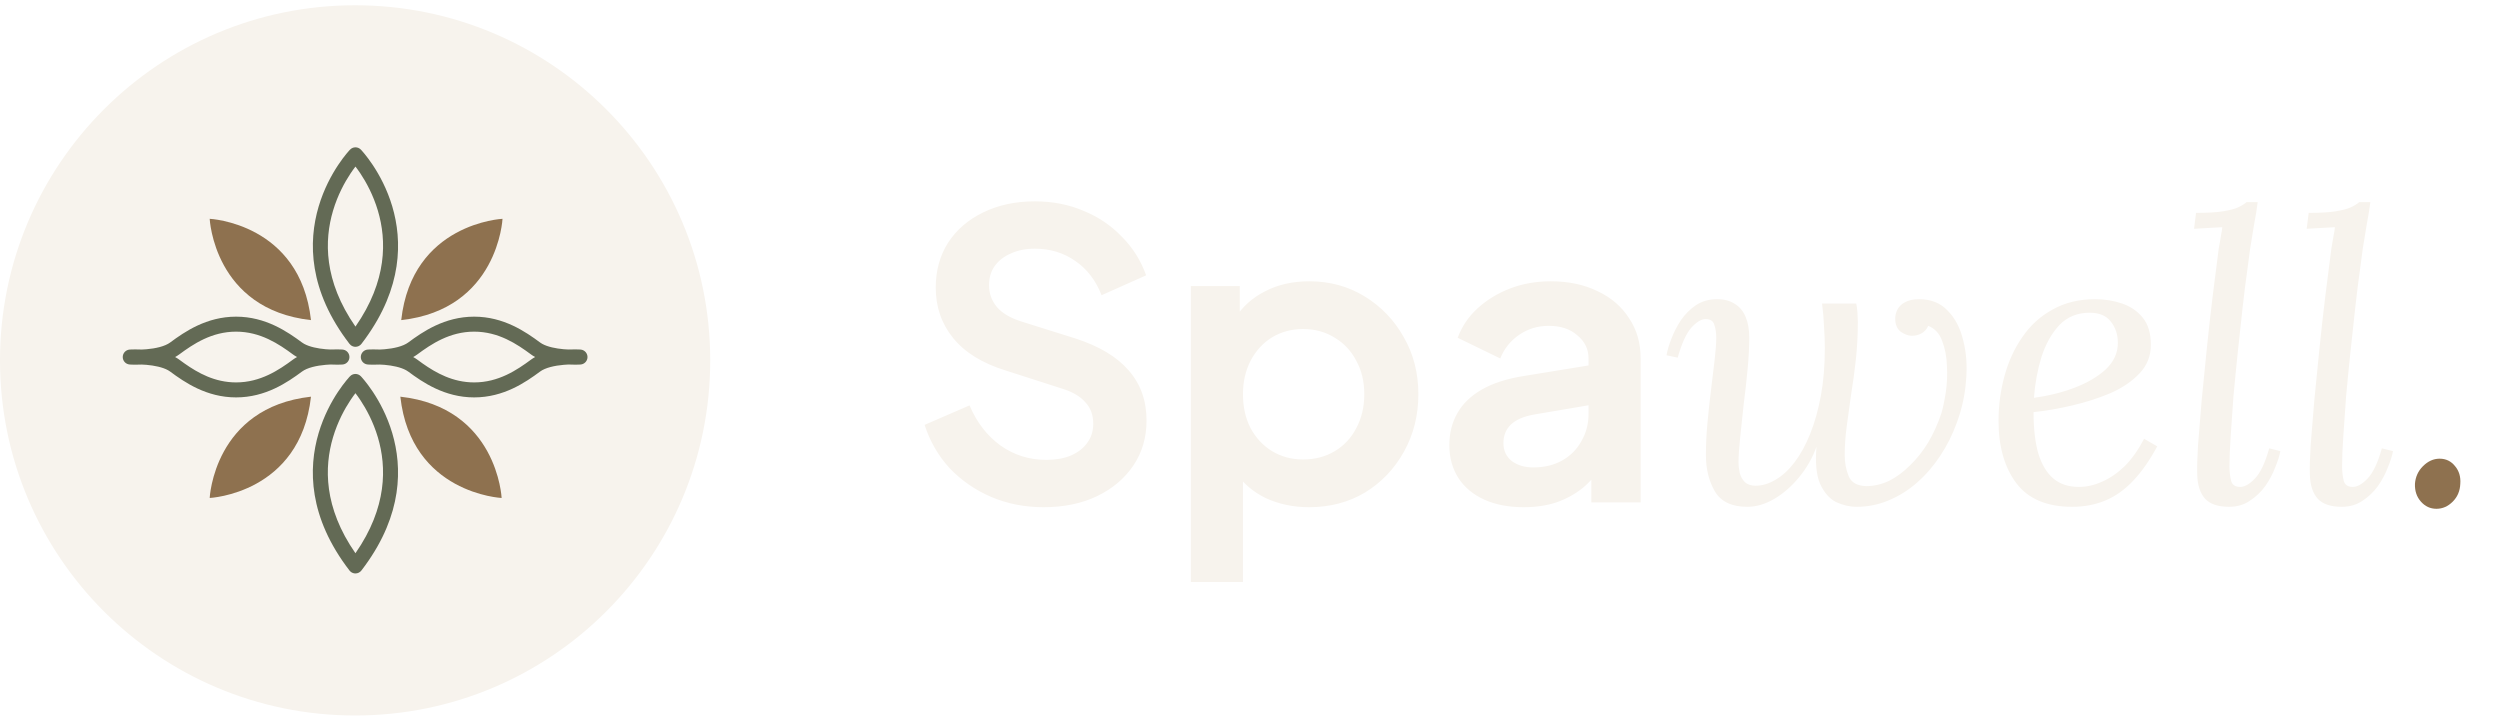
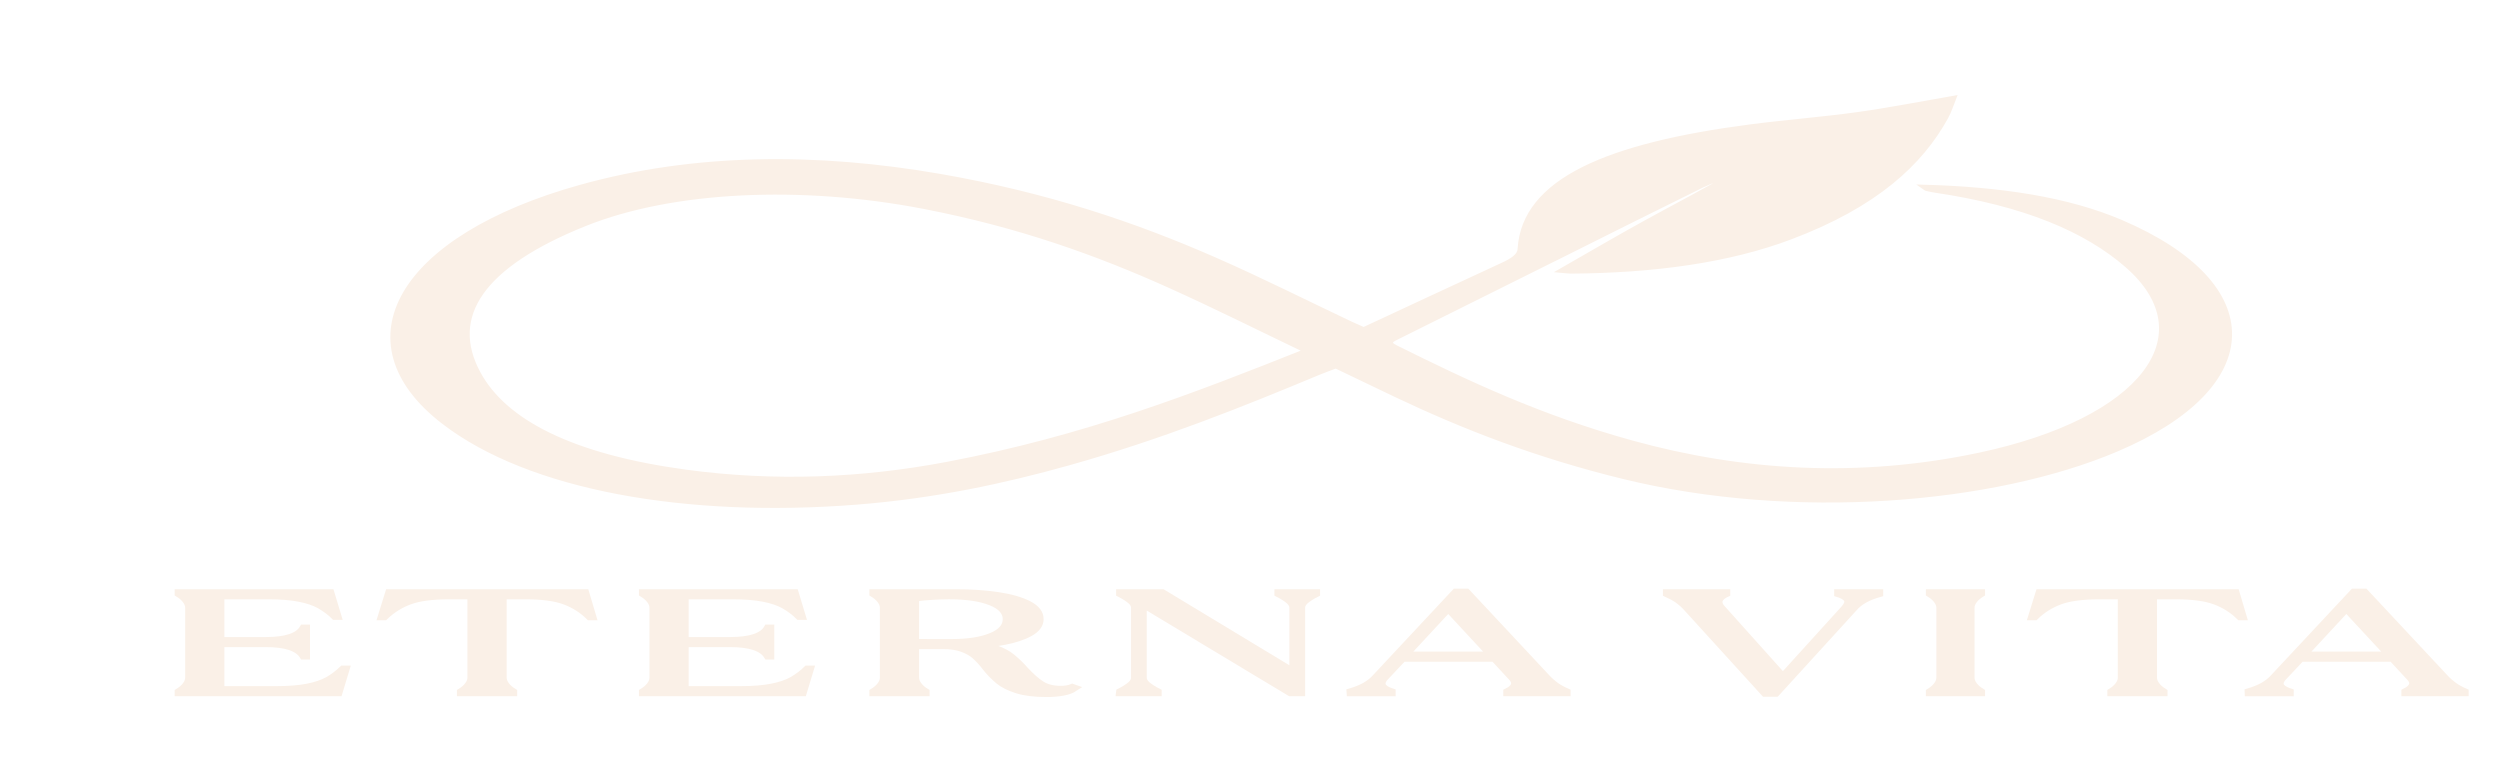
- <svg xmlns="http://www.w3.org/2000/svg" width="176" height="51" viewBox="0 0 176 51" fill="none">
-   <path d="M73.464 35.707C72.139 35.707 70.907 35.464 69.768 34.979C68.648 34.494 67.677 33.822 66.856 32.963C66.053 32.086 65.465 31.068 65.092 29.911L68.256 28.539C68.76 29.734 69.488 30.676 70.44 31.367C71.392 32.039 72.465 32.375 73.66 32.375C74.332 32.375 74.911 32.272 75.396 32.067C75.9 31.843 76.283 31.544 76.544 31.171C76.824 30.798 76.964 30.35 76.964 29.827C76.964 29.211 76.777 28.707 76.404 28.315C76.049 27.904 75.508 27.587 74.78 27.363L70.776 26.075C69.152 25.571 67.929 24.815 67.108 23.807C66.287 22.799 65.876 21.614 65.876 20.251C65.876 19.056 66.165 18.002 66.744 17.087C67.341 16.172 68.163 15.463 69.208 14.959C70.272 14.436 71.485 14.175 72.848 14.175C74.099 14.175 75.247 14.399 76.292 14.847C77.337 15.276 78.233 15.883 78.98 16.667C79.745 17.432 80.315 18.338 80.688 19.383L77.552 20.783C77.141 19.738 76.525 18.935 75.704 18.375C74.883 17.796 73.931 17.507 72.848 17.507C72.213 17.507 71.653 17.619 71.168 17.843C70.683 18.048 70.3 18.347 70.02 18.739C69.759 19.112 69.628 19.56 69.628 20.083C69.628 20.662 69.815 21.175 70.188 21.623C70.561 22.052 71.131 22.388 71.896 22.631L75.732 23.835C77.393 24.376 78.635 25.123 79.456 26.075C80.296 27.027 80.716 28.203 80.716 29.603C80.716 30.798 80.408 31.852 79.792 32.767C79.176 33.682 78.327 34.4 77.244 34.923C76.161 35.446 74.901 35.707 73.464 35.707ZM83.837 40.971V20.139H87.281V23.163L86.945 22.407C87.468 21.586 88.177 20.951 89.073 20.503C89.969 20.036 91.005 19.803 92.181 19.803C93.618 19.803 94.916 20.158 96.073 20.867C97.23 21.576 98.145 22.528 98.817 23.723C99.508 24.918 99.853 26.262 99.853 27.755C99.853 29.23 99.517 30.574 98.845 31.787C98.173 33 97.258 33.962 96.101 34.671C94.944 35.362 93.628 35.707 92.153 35.707C91.052 35.707 90.034 35.492 89.101 35.063C88.186 34.615 87.458 33.98 86.917 33.159L87.505 32.431V40.971H83.837ZM91.733 32.347C92.573 32.347 93.32 32.151 93.973 31.759C94.626 31.367 95.13 30.826 95.485 30.135C95.858 29.444 96.045 28.651 96.045 27.755C96.045 26.859 95.858 26.075 95.485 25.403C95.13 24.712 94.626 24.171 93.973 23.779C93.32 23.368 92.573 23.163 91.733 23.163C90.93 23.163 90.202 23.359 89.549 23.751C88.914 24.143 88.41 24.694 88.037 25.403C87.682 26.094 87.505 26.878 87.505 27.755C87.505 28.651 87.682 29.444 88.037 30.135C88.41 30.826 88.914 31.367 89.549 31.759C90.202 32.151 90.93 32.347 91.733 32.347ZM107.269 35.707C106.205 35.707 105.281 35.53 104.497 35.175C103.713 34.82 103.107 34.316 102.677 33.663C102.248 32.991 102.033 32.216 102.033 31.339C102.033 30.499 102.22 29.752 102.593 29.099C102.967 28.427 103.545 27.867 104.329 27.419C105.113 26.971 106.103 26.654 107.297 26.467L112.281 25.655V28.455L107.997 29.183C107.269 29.314 106.728 29.547 106.373 29.883C106.019 30.219 105.841 30.658 105.841 31.199C105.841 31.722 106.037 32.142 106.429 32.459C106.84 32.758 107.344 32.907 107.941 32.907C108.707 32.907 109.379 32.748 109.957 32.431C110.555 32.095 111.012 31.638 111.329 31.059C111.665 30.48 111.833 29.846 111.833 29.155V25.235C111.833 24.582 111.572 24.04 111.049 23.611C110.545 23.163 109.873 22.939 109.033 22.939C108.249 22.939 107.549 23.154 106.933 23.583C106.336 23.994 105.897 24.544 105.617 25.235L102.621 23.779C102.92 22.976 103.387 22.286 104.021 21.707C104.675 21.11 105.44 20.643 106.317 20.307C107.195 19.971 108.147 19.803 109.173 19.803C110.424 19.803 111.525 20.036 112.477 20.503C113.429 20.951 114.167 21.586 114.689 22.407C115.231 23.21 115.501 24.152 115.501 25.235V35.371H112.029V32.767L112.813 32.711C112.421 33.364 111.955 33.915 111.413 34.363C110.872 34.792 110.256 35.128 109.565 35.371C108.875 35.595 108.109 35.707 107.269 35.707ZM135.104 21.063C135.944 21.063 136.616 21.334 137.12 21.875C137.642 22.398 138.006 23.098 138.212 23.975C138.436 24.834 138.501 25.776 138.408 26.803C138.333 27.811 138.118 28.791 137.764 29.743C137.465 30.583 137.073 31.367 136.588 32.095C136.121 32.804 135.58 33.43 134.964 33.971C134.348 34.512 133.676 34.932 132.948 35.231C132.238 35.53 131.492 35.679 130.708 35.679C130.222 35.679 129.737 35.567 129.252 35.343C128.785 35.1 128.412 34.671 128.132 34.055C127.87 33.439 127.786 32.571 127.88 31.451C127.6 32.235 127.189 32.954 126.648 33.607C126.125 34.242 125.546 34.746 124.912 35.119C124.277 35.492 123.642 35.679 123.008 35.679C121.925 35.679 121.169 35.324 120.74 34.615C120.31 33.887 120.096 33.028 120.096 32.039C120.096 31.292 120.133 30.527 120.208 29.743C120.282 28.94 120.366 28.166 120.46 27.419C120.553 26.654 120.637 25.954 120.712 25.319C120.786 24.684 120.824 24.171 120.824 23.779C120.824 23.424 120.777 23.116 120.684 22.855C120.609 22.594 120.404 22.463 120.068 22.463C119.769 22.463 119.433 22.668 119.06 23.079C118.705 23.49 118.388 24.19 118.108 25.179L117.324 25.011C117.38 24.675 117.492 24.292 117.66 23.863C117.828 23.415 118.052 22.976 118.332 22.547C118.63 22.118 118.985 21.763 119.396 21.483C119.825 21.203 120.32 21.063 120.88 21.063C121.384 21.063 121.804 21.175 122.14 21.399C122.476 21.604 122.728 21.912 122.896 22.323C123.064 22.715 123.148 23.2 123.148 23.779C123.148 24.395 123.11 25.114 123.036 25.935C122.961 26.756 122.868 27.596 122.756 28.455C122.662 29.314 122.578 30.107 122.504 30.835C122.429 31.563 122.392 32.123 122.392 32.515C122.392 32.776 122.42 33.038 122.476 33.299C122.55 33.56 122.672 33.775 122.84 33.943C123.026 34.111 123.278 34.195 123.596 34.195C124.062 34.195 124.529 34.055 124.996 33.775C125.481 33.495 125.929 33.084 126.34 32.543C126.75 32.002 127.114 31.339 127.432 30.555C127.749 29.771 128.001 28.875 128.188 27.867C128.374 26.859 128.468 25.739 128.468 24.507C128.468 24.022 128.449 23.518 128.412 22.995C128.393 22.472 128.346 21.931 128.272 21.371H130.68C130.717 21.52 130.745 21.735 130.764 22.015C130.782 22.276 130.792 22.482 130.792 22.631C130.792 23.564 130.745 24.46 130.652 25.319C130.558 26.178 130.446 26.999 130.316 27.783C130.204 28.567 130.101 29.314 130.008 30.023C129.914 30.732 129.868 31.404 129.868 32.039C129.868 32.58 129.961 33.075 130.148 33.523C130.334 33.971 130.745 34.204 131.38 34.223C131.921 34.223 132.453 34.102 132.976 33.859C133.498 33.598 133.993 33.234 134.46 32.767C134.945 32.3 135.374 31.759 135.748 31.143C136.121 30.508 136.429 29.827 136.672 29.099C136.784 28.726 136.886 28.24 136.98 27.643C137.073 27.027 137.101 26.402 137.064 25.767C137.045 25.114 136.933 24.526 136.728 24.003C136.541 23.48 136.214 23.126 135.748 22.939C135.636 23.182 135.477 23.359 135.272 23.471C135.066 23.583 134.842 23.639 134.6 23.639C134.357 23.639 134.096 23.546 133.816 23.359C133.554 23.154 133.424 22.846 133.424 22.435C133.424 22.23 133.47 22.024 133.564 21.819C133.676 21.595 133.853 21.418 134.096 21.287C134.357 21.138 134.693 21.063 135.104 21.063ZM147.501 21.063C148.173 21.063 148.808 21.166 149.405 21.371C150.003 21.576 150.488 21.912 150.861 22.379C151.235 22.846 151.421 23.48 151.421 24.283C151.421 25.048 151.16 25.711 150.637 26.271C150.115 26.831 149.433 27.298 148.593 27.671C147.753 28.026 146.857 28.315 145.905 28.539C144.953 28.763 144.039 28.922 143.161 29.015C143.161 30.172 143.273 31.143 143.497 31.927C143.74 32.711 144.095 33.299 144.561 33.691C145.028 34.083 145.625 34.279 146.353 34.279C146.895 34.279 147.436 34.158 147.977 33.915C148.537 33.672 149.069 33.308 149.573 32.823C150.077 32.319 150.535 31.675 150.945 30.891L151.869 31.423C151.347 32.394 150.787 33.196 150.189 33.831C149.592 34.466 148.939 34.932 148.229 35.231C147.52 35.53 146.736 35.679 145.877 35.679C144.104 35.679 142.797 35.128 141.957 34.027C141.117 32.907 140.697 31.442 140.697 29.631C140.697 28.548 140.837 27.494 141.117 26.467C141.397 25.44 141.817 24.526 142.377 23.723C142.937 22.902 143.647 22.258 144.505 21.791C145.364 21.306 146.363 21.063 147.501 21.063ZM147.109 22.015C146.251 22.015 145.541 22.304 144.981 22.883C144.44 23.462 144.02 24.208 143.721 25.123C143.441 26.038 143.264 26.999 143.189 28.007C144.179 27.876 145.121 27.643 146.017 27.307C146.913 26.971 147.651 26.542 148.229 26.019C148.808 25.478 149.097 24.852 149.097 24.143C149.097 23.546 148.929 23.042 148.593 22.631C148.276 22.22 147.781 22.015 147.109 22.015ZM158.941 14.231C158.885 14.698 158.801 15.22 158.689 15.799C158.596 16.378 158.503 16.947 158.409 17.507C158.335 18.067 158.269 18.562 158.213 18.991C158.101 19.775 157.989 20.671 157.877 21.679C157.765 22.668 157.653 23.704 157.541 24.787C157.429 25.851 157.327 26.896 157.233 27.923C157.159 28.95 157.093 29.892 157.037 30.751C156.981 31.591 156.953 32.282 156.953 32.823C156.953 33.178 156.991 33.514 157.065 33.831C157.14 34.13 157.355 34.279 157.709 34.279C158.027 34.279 158.372 34.083 158.745 33.691C159.137 33.28 159.473 32.571 159.753 31.563L160.537 31.759C160.481 32.076 160.36 32.459 160.173 32.907C160.005 33.355 159.772 33.794 159.473 34.223C159.175 34.634 158.811 34.979 158.381 35.259C157.971 35.539 157.485 35.679 156.925 35.679C156.16 35.679 155.6 35.492 155.245 35.119C154.891 34.727 154.704 34.158 154.685 33.411C154.667 32.944 154.685 32.254 154.741 31.339C154.816 30.424 154.9 29.388 154.993 28.231C155.105 27.055 155.227 25.832 155.357 24.563C155.488 23.275 155.628 22.024 155.777 20.811C155.927 19.598 156.067 18.496 156.197 17.507C156.291 17.003 156.347 16.676 156.365 16.527C156.403 16.359 156.431 16.182 156.449 15.995C156.113 16.014 155.777 16.032 155.441 16.051C155.124 16.07 154.797 16.088 154.461 16.107L154.601 14.987C155.423 14.987 156.057 14.95 156.505 14.875C156.972 14.8 157.327 14.707 157.569 14.595C157.812 14.483 158.008 14.362 158.157 14.231H158.941ZM166.871 14.231C166.815 14.698 166.731 15.22 166.619 15.799C166.526 16.378 166.432 16.947 166.339 17.507C166.264 18.067 166.199 18.562 166.143 18.991C166.031 19.775 165.919 20.671 165.807 21.679C165.695 22.668 165.583 23.704 165.471 24.787C165.359 25.851 165.256 26.896 165.163 27.923C165.088 28.95 165.023 29.892 164.967 30.751C164.911 31.591 164.883 32.282 164.883 32.823C164.883 33.178 164.92 33.514 164.995 33.831C165.07 34.13 165.284 34.279 165.639 34.279C165.956 34.279 166.302 34.083 166.675 33.691C167.067 33.28 167.403 32.571 167.683 31.563L168.467 31.759C168.411 32.076 168.29 32.459 168.103 32.907C167.935 33.355 167.702 33.794 167.403 34.223C167.104 34.634 166.74 34.979 166.311 35.259C165.9 35.539 165.415 35.679 164.855 35.679C164.09 35.679 163.53 35.492 163.175 35.119C162.82 34.727 162.634 34.158 162.615 33.411C162.596 32.944 162.615 32.254 162.671 31.339C162.746 30.424 162.83 29.388 162.923 28.231C163.035 27.055 163.156 25.832 163.287 24.563C163.418 23.275 163.558 22.024 163.707 20.811C163.856 19.598 163.996 18.496 164.127 17.507C164.22 17.003 164.276 16.676 164.295 16.527C164.332 16.359 164.36 16.182 164.379 15.995C164.043 16.014 163.707 16.032 163.371 16.051C163.054 16.07 162.727 16.088 162.391 16.107L162.531 14.987C163.352 14.987 163.987 14.95 164.435 14.875C164.902 14.8 165.256 14.707 165.499 14.595C165.742 14.483 165.938 14.362 166.087 14.231H166.871Z" fill="#F7F3ED" />
-   <path d="M171.749 32.291C172.197 32.291 172.561 32.468 172.841 32.823C173.121 33.159 173.242 33.57 173.205 34.055C173.186 34.559 173.009 34.979 172.673 35.315C172.337 35.651 171.954 35.819 171.525 35.819C171.095 35.819 170.731 35.651 170.433 35.315C170.134 34.979 169.994 34.559 170.013 34.055C170.05 33.57 170.237 33.159 170.573 32.823C170.927 32.468 171.319 32.291 171.749 32.291Z" fill="#8E714F" />
-   <circle cx="25" cy="25.371" r="25" fill="#F7F3ED" />
-   <path d="M14.762 35.057C14.762 35.057 21.133 34.756 21.893 27.926C15.063 28.686 14.762 35.057 14.762 35.057Z" fill="#8E714F" />
-   <path d="M35.315 35.057C35.315 35.057 28.944 34.756 28.184 27.926C35.014 28.686 35.315 35.057 35.315 35.057Z" fill="#8E714F" />
-   <path d="M14.762 15.404C14.762 15.404 21.133 15.705 21.893 22.536C15.063 21.776 14.762 15.404 14.762 15.404Z" fill="#8E714F" />
-   <path d="M35.377 15.404C35.377 15.404 29.006 15.705 28.246 22.536C35.071 21.776 35.377 15.404 35.377 15.404Z" fill="#8E714F" />
-   <path d="M16.62 22.293C18.704 22.293 20.242 23.357 21.257 24.108L21.41 24.206C21.797 24.42 22.367 24.536 22.932 24.586C23.046 24.596 23.157 24.6 23.26 24.605C23.439 24.598 23.599 24.596 23.729 24.597C23.843 24.598 23.935 24.6 24 24.603C24.033 24.604 24.06 24.606 24.078 24.607C24.087 24.607 24.093 24.608 24.098 24.608C24.101 24.608 24.103 24.609 24.105 24.609H24.108L24.209 24.625C24.436 24.686 24.601 24.893 24.6 25.136C24.6 25.379 24.435 25.586 24.208 25.646L24.107 25.662H24.097C24.092 25.663 24.085 25.663 24.076 25.663C24.058 25.664 24.032 25.666 24 25.668C23.934 25.67 23.842 25.672 23.728 25.673C23.596 25.674 23.435 25.67 23.254 25.662C23.152 25.667 23.044 25.673 22.932 25.683C22.287 25.739 21.635 25.882 21.258 26.161C20.243 26.912 18.705 27.977 16.62 27.977C14.536 27.977 12.999 26.913 11.984 26.162L11.831 26.064C11.444 25.85 10.873 25.734 10.308 25.684C10.194 25.674 10.084 25.669 9.98 25.665C9.801 25.672 9.642 25.675 9.512 25.674C9.398 25.673 9.305 25.67 9.239 25.668C9.207 25.666 9.181 25.664 9.163 25.663C9.155 25.663 9.148 25.663 9.143 25.662H9.134L9.133 25.661C8.856 25.643 8.64 25.413 8.641 25.135C8.641 24.857 8.857 24.627 9.134 24.609H9.135L9.137 24.608C9.139 24.608 9.141 24.608 9.144 24.608C9.149 24.608 9.156 24.607 9.164 24.607C9.182 24.606 9.208 24.605 9.241 24.604C9.306 24.601 9.399 24.598 9.513 24.598C9.645 24.597 9.807 24.599 9.988 24.607C10.09 24.602 10.198 24.598 10.309 24.588C10.954 24.532 11.606 24.388 11.983 24.109C12.998 23.358 14.536 22.293 16.62 22.293ZM16.62 23.348C14.905 23.348 13.61 24.218 12.611 24.957C12.522 25.023 12.426 25.081 12.328 25.135C12.382 25.165 12.436 25.195 12.488 25.229L12.61 25.312L12.611 25.313L13 25.594C13.94 26.256 15.12 26.922 16.62 26.922C18.336 26.922 19.631 26.052 20.63 25.313C20.719 25.247 20.814 25.189 20.912 25.135C20.814 25.081 20.72 25.023 20.631 24.958L20.63 24.957C19.631 24.218 18.336 23.349 16.62 23.348Z" fill="#636A55" />
-   <path d="M33.38 22.293C35.464 22.293 37.002 23.357 38.017 24.108L38.17 24.206C38.557 24.42 39.127 24.536 39.691 24.586C39.806 24.596 39.916 24.6 40.02 24.605C40.199 24.598 40.358 24.596 40.489 24.597C40.603 24.598 40.695 24.6 40.76 24.603C40.793 24.604 40.819 24.606 40.838 24.607C40.846 24.607 40.853 24.608 40.858 24.608C40.861 24.608 40.863 24.609 40.864 24.609H40.867L40.968 24.625C41.195 24.686 41.36 24.893 41.36 25.136C41.36 25.379 41.194 25.586 40.967 25.646L40.866 25.662H40.857C40.852 25.663 40.844 25.663 40.836 25.663C40.817 25.664 40.791 25.666 40.759 25.668C40.694 25.67 40.602 25.672 40.488 25.673C40.356 25.674 40.195 25.67 40.014 25.662C39.912 25.667 39.803 25.673 39.691 25.683C39.047 25.739 38.394 25.882 38.017 26.161C37.003 26.912 35.465 27.977 33.38 27.977C31.301 27.977 29.759 26.914 28.744 26.162L28.59 26.064C28.204 25.85 27.633 25.734 27.068 25.684C26.954 25.674 26.843 25.669 26.739 25.665C26.561 25.672 26.402 25.675 26.271 25.674C26.158 25.673 26.064 25.67 25.999 25.668C25.967 25.666 25.941 25.664 25.923 25.663C25.914 25.663 25.907 25.663 25.902 25.662H25.894L25.893 25.661C25.616 25.643 25.4 25.413 25.4 25.135C25.401 24.857 25.617 24.627 25.894 24.609H25.895L25.897 24.608C25.899 24.608 25.901 24.608 25.903 24.608C25.908 24.608 25.915 24.607 25.924 24.607C25.942 24.606 25.968 24.605 26 24.604C26.065 24.601 26.159 24.598 26.272 24.598C26.405 24.597 26.566 24.599 26.747 24.607C26.849 24.602 26.957 24.598 27.069 24.588C27.714 24.532 28.366 24.388 28.743 24.109C29.758 23.358 31.296 22.293 33.38 22.293ZM33.38 23.348C31.665 23.348 30.369 24.218 29.371 24.957C29.282 25.023 29.186 25.081 29.087 25.135C29.142 25.165 29.196 25.195 29.248 25.229L29.37 25.312L29.371 25.313L29.759 25.594C30.701 26.256 31.883 26.922 33.38 26.922C35.096 26.922 36.391 26.052 37.39 25.313C37.479 25.247 37.574 25.189 37.672 25.135C37.574 25.081 37.479 25.023 37.391 24.958L37.39 24.957C36.391 24.218 35.096 23.349 33.38 23.348Z" fill="#636A55" />
-   <path d="M25.024 10.371C25.168 10.371 25.305 10.43 25.405 10.533L25.412 10.54C25.416 10.544 25.421 10.55 25.427 10.557C25.44 10.57 25.457 10.589 25.479 10.613C25.523 10.662 25.585 10.734 25.66 10.826C25.811 11.009 26.017 11.278 26.246 11.621C26.702 12.307 27.251 13.302 27.617 14.536C28.333 16.951 28.336 20.242 25.706 23.859L25.443 24.211C25.343 24.34 25.188 24.416 25.024 24.416C24.902 24.416 24.785 24.373 24.692 24.297L24.607 24.211C21.714 20.456 21.694 17.029 22.433 14.536C22.799 13.302 23.347 12.307 23.803 11.621C24.031 11.278 24.237 11.009 24.388 10.826C24.464 10.734 24.526 10.662 24.57 10.613C24.592 10.589 24.61 10.57 24.622 10.557C24.629 10.55 24.634 10.544 24.638 10.54C24.64 10.538 24.641 10.536 24.642 10.535L24.644 10.534V10.533C24.644 10.533 24.644 10.533 24.948 10.826L24.645 10.533C24.744 10.43 24.881 10.371 25.024 10.371ZM25.024 11.726C24.923 11.859 24.806 12.019 24.682 12.205C24.269 12.826 23.774 13.726 23.445 14.836C22.83 16.911 22.779 19.763 25.024 22.993C27.27 19.763 27.22 16.911 26.605 14.836C26.275 13.726 25.781 12.826 25.368 12.205C25.244 12.018 25.126 11.859 25.024 11.726Z" fill="#636A55" />
-   <path d="M25.023 26.326C25.166 26.326 25.303 26.385 25.403 26.488L25.41 26.495C25.414 26.499 25.419 26.505 25.425 26.512C25.438 26.525 25.455 26.544 25.477 26.568C25.521 26.617 25.583 26.689 25.658 26.781C25.809 26.965 26.015 27.233 26.244 27.576C26.7 28.262 27.249 29.257 27.615 30.491C28.331 32.907 28.334 36.197 25.704 39.814L25.441 40.166C25.341 40.295 25.186 40.371 25.023 40.371C24.9 40.371 24.783 40.328 24.689 40.252L24.605 40.166C21.712 36.41 21.692 32.984 22.431 30.491C22.797 29.257 23.345 28.262 23.801 27.576C24.029 27.233 24.235 26.965 24.387 26.781C24.462 26.689 24.524 26.618 24.568 26.568C24.59 26.544 24.608 26.525 24.62 26.512C24.627 26.505 24.632 26.499 24.636 26.495C24.638 26.493 24.639 26.491 24.64 26.49L24.642 26.489V26.488C24.642 26.488 24.642 26.488 24.946 26.781L24.643 26.488C24.742 26.385 24.879 26.326 25.023 26.326ZM25.023 27.68C24.921 27.814 24.804 27.974 24.68 28.16C24.267 28.782 23.773 29.681 23.443 30.791C22.828 32.866 22.777 35.718 25.023 38.948C27.268 35.718 27.218 32.866 26.603 30.791C26.273 29.681 25.779 28.782 25.366 28.16C25.242 27.973 25.124 27.814 25.023 27.68Z" fill="#636A55" />
+ <svg xmlns="http://www.w3.org/2000/svg" width="177" height="54" viewBox="0 0 177 54" fill="none">
+   <path d="M136.091 13.198C141.631 13.345 146.385 14.068 150.187 15.693C160.6 20.146 160.458 27.351 149.869 31.85C141.134 35.562 127.024 36.739 114.975 33.799C108.729 32.275 103.562 30.248 98.818 27.996C97.437 27.34 96.07 26.68 94.573 25.962C94.176 26.114 93.775 26.252 93.41 26.405C87.865 28.715 82.228 30.979 75.714 32.811C71.08 34.114 66.149 35.17 60.641 35.604C48.635 36.551 37.493 34.61 31.375 29.895C23.981 24.195 28.278 16.767 41.13 13.199C49.194 10.96 57.794 10.915 66.572 12.439C74.176 13.759 80.423 15.888 86.044 18.356C89.364 19.814 92.444 21.369 95.634 22.879C95.866 22.989 96.11 23.094 96.547 23.286C99.861 21.744 103.099 20.233 106.355 18.728C107.038 18.412 107.546 18.099 107.57 17.631C107.862 12.748 113.834 10.25 123.913 8.933C126.418 8.606 129.02 8.408 131.509 8.062C133.764 7.749 135.927 7.317 138.399 6.891C138.201 7.379 138.065 7.854 137.809 8.317C136.008 11.582 132.828 14.543 126.799 16.822C122.395 18.488 117.083 19.207 111.217 19.248C111.052 19.248 110.886 19.221 110.423 19.181C112.53 17.978 114.491 16.825 116.537 15.699C118.571 14.58 120.689 13.489 122.672 12.322C121.953 12.599 121.155 12.849 120.528 13.159C117.29 14.75 114.096 16.357 110.885 17.958C106.944 19.922 103 21.887 99.053 23.851C98.586 24.082 98.18 24.238 98.831 24.561C103.852 27.055 108.995 29.501 115.543 31.31C123.333 33.462 131.579 33.989 140.128 32.175C151.653 29.73 156.218 23.737 150.564 18.815C147.661 16.288 143.338 14.457 137.004 13.517C136.792 13.484 136.588 13.443 136.393 13.394C136.32 13.38 136.293 13.337 136.091 13.198ZM92.4 24.838C89.111 23.265 86.031 21.718 82.759 20.246C77.716 17.979 72.175 15.971 65.38 14.661C56.709 12.989 47.618 13.401 41.425 15.886C34.211 18.78 31.688 22.358 33.911 26.435C35.758 29.825 40.464 32.273 48.522 33.371C54.837 34.231 61.023 33.966 67.043 32.826C76.806 30.977 84.515 27.978 92.4 24.838Z" fill="#FAF0E7" stroke="#FAF0E7" stroke-width="0.25" stroke-miterlimit="10" />
+   <path d="M12.617 48.99C12.847 48.85 13.024 48.697 13.144 48.535C13.287 48.356 13.36 48.168 13.36 47.98V43.029C13.36 42.841 13.287 42.653 13.144 42.474C13.024 42.312 12.847 42.159 12.617 42.019V41.969H23.423L23.926 43.636H23.687C23.41 43.355 23.057 43.089 22.635 42.843C22.257 42.634 21.764 42.467 21.198 42.358C20.607 42.24 19.872 42.181 18.994 42.181H15.636V45.353H18.824C20.245 45.353 21.123 45.06 21.459 44.474H21.697V46.444H21.459C21.108 45.858 20.229 45.565 18.824 45.565H15.636V48.828H19.565C20.444 48.828 21.178 48.769 21.77 48.651C22.336 48.542 22.829 48.376 23.207 48.167C23.574 47.962 23.926 47.697 24.262 47.373H24.5L23.996 49.041H12.617V48.99Z" fill="#FAF0E7" stroke="#FAF0E7" stroke-width="0.5" stroke-miterlimit="10" />
+   <path d="M32.599 48.99C32.828 48.851 33.006 48.697 33.126 48.536C33.269 48.357 33.342 48.169 33.342 47.98V42.181H31.809C30.611 42.181 29.676 42.304 29.006 42.55C28.335 42.795 27.744 43.167 27.232 43.666H26.994L27.521 41.969H41.465L41.969 43.666H41.73C41.235 43.175 40.653 42.804 39.984 42.555C39.314 42.305 38.38 42.18 37.181 42.181H35.623V47.98C35.624 48.169 35.697 48.356 35.839 48.535C35.96 48.697 36.137 48.85 36.366 48.99V49.041H32.599V48.99Z" fill="#FAF0E7" stroke="#FAF0E7" stroke-width="0.5" stroke-miterlimit="10" />
+   <path d="M45.488 48.99C45.717 48.85 45.895 48.697 46.016 48.535C46.158 48.356 46.231 48.169 46.231 47.98V43.029C46.231 42.841 46.158 42.653 46.016 42.474C45.895 42.312 45.717 42.159 45.488 42.019V41.969H56.293L56.797 43.636H56.558C56.281 43.355 55.927 43.089 55.505 42.843C55.127 42.634 54.633 42.467 54.067 42.358C53.476 42.24 52.741 42.181 51.863 42.181H48.508V45.353H51.695C53.116 45.353 53.995 45.06 54.33 44.474H54.569V46.444H54.33C53.979 45.858 53.101 45.565 51.695 45.565H48.508V48.828H52.438C53.316 48.828 54.051 48.769 54.642 48.651C55.208 48.542 55.702 48.375 56.08 48.167C56.502 47.92 56.856 47.654 57.133 47.373H57.372L56.868 49.041H45.488V48.99Z" fill="#FAF0E7" stroke="#FAF0E7" stroke-width="0.5" stroke-miterlimit="10" />
+   <path d="M71.998 48.839C71.455 48.667 71.012 48.446 70.704 48.192C70.333 47.875 70.017 47.548 69.758 47.212C69.555 46.94 69.311 46.673 69.026 46.414C68.811 46.222 68.506 46.05 68.128 45.909C67.756 45.774 67.277 45.702 66.786 45.708H64.822V47.98C64.822 48.169 64.895 48.356 65.038 48.535C65.158 48.697 65.336 48.85 65.564 48.99V49.04H61.803V48.99C62.032 48.85 62.21 48.697 62.33 48.535C62.473 48.356 62.546 48.169 62.546 47.98V43.03C62.546 42.841 62.473 42.653 62.33 42.474C62.21 42.312 62.032 42.159 61.803 42.02V41.969H67.697C68.703 41.964 69.704 42.032 70.656 42.17C71.556 42.304 72.279 42.511 72.825 42.791C73.37 43.071 73.642 43.42 73.638 43.837C73.638 44.214 73.4 44.535 72.924 44.802C72.45 45.066 71.823 45.275 71.103 45.408C70.392 45.543 69.629 45.624 68.851 45.645V45.665C69.459 45.667 70.045 45.76 70.504 45.928C70.972 46.099 71.359 46.306 71.642 46.539C71.99 46.829 72.299 47.128 72.565 47.433C72.98 47.884 73.368 48.226 73.727 48.459C74.085 48.691 74.545 48.807 75.104 48.807C75.256 48.808 75.406 48.796 75.546 48.772C75.686 48.747 75.813 48.711 75.919 48.665L76.063 48.716C75.871 48.844 75.591 48.944 75.26 49.004C74.893 49.07 74.497 49.103 74.098 49.1C73.246 49.101 72.546 49.014 71.998 48.839ZM67.386 45.495C68.536 45.495 69.466 45.35 70.177 45.059C70.888 44.769 71.243 44.362 71.243 43.837C71.243 43.312 70.875 42.904 70.141 42.614C69.406 42.325 68.423 42.18 67.194 42.179C66.789 42.181 66.385 42.194 65.984 42.22C65.59 42.242 65.201 42.279 64.822 42.331V45.493L67.386 45.495Z" fill="#FAF0E7" stroke="#FAF0E7" stroke-width="0.5" stroke-miterlimit="10" />
+   <path d="M79.27 48.99C79.58 48.835 79.847 48.666 80.064 48.485C80.241 48.327 80.331 48.154 80.327 47.98V43.029C80.331 42.855 80.241 42.682 80.064 42.525C79.847 42.344 79.58 42.174 79.27 42.019V41.969H82.313L91.537 47.544V43.029C91.54 42.855 91.45 42.682 91.273 42.525C91.056 42.344 90.79 42.174 90.479 42.019V41.969H93.211V42.02C92.9 42.174 92.633 42.344 92.417 42.525C92.24 42.683 92.149 42.855 92.153 43.03V49.041H91.338L80.941 42.787V47.98C80.937 48.154 81.027 48.327 81.204 48.484C81.42 48.665 81.685 48.835 81.995 48.99V49.04H79.264L79.27 48.99Z" fill="#FAF0E7" stroke="#FAF0E7" stroke-width="0.5" stroke-miterlimit="10" />
+   <path d="M95.586 48.991C95.989 48.875 96.345 48.731 96.64 48.567C96.95 48.387 97.201 48.19 97.383 47.981L103.037 41.93H103.851L109.507 47.981C109.688 48.179 109.904 48.371 110.153 48.556C110.378 48.714 110.644 48.86 110.947 48.992V49.042H106.682V48.992C106.852 48.911 106.986 48.819 107.079 48.719C107.185 48.61 107.239 48.493 107.238 48.375C107.23 48.237 107.166 48.1 107.047 47.971L105.776 46.599H99.332L98.061 47.953C97.927 48.094 97.854 48.245 97.846 48.397C97.846 48.639 98.084 48.838 98.561 48.993V49.044H95.59L95.586 48.991ZM102.534 43.102L99.491 46.383H105.576L102.534 43.102Z" fill="#FAF0E7" stroke="#FAF0E7" stroke-width="0.5" stroke-miterlimit="10" />
+   <path d="M119.424 43.029C119.252 42.832 119.039 42.642 118.789 42.46C118.561 42.301 118.291 42.153 117.986 42.019V41.969H122.251V42.019C121.885 42.187 121.687 42.408 121.7 42.636C121.708 42.788 121.781 42.938 121.915 43.08L126.228 47.889L130.565 43.111C130.741 42.908 130.829 42.74 130.828 42.605C130.828 42.363 130.589 42.167 130.109 42.019V41.969H133.081V42.019C132.667 42.134 132.302 42.277 132.002 42.444C131.688 42.626 131.438 42.827 131.26 43.04L125.749 49.081H124.934L119.424 43.029Z" fill="#FAF0E7" stroke="#FAF0E7" stroke-width="0.5" stroke-miterlimit="10" />
+   <path d="M136.602 48.99C136.831 48.85 137.008 48.697 137.129 48.535C137.271 48.356 137.344 48.169 137.344 47.98V43.029C137.344 42.841 137.271 42.653 137.129 42.474C137.008 42.312 136.831 42.159 136.602 42.019V41.969H140.291V42.02C140.062 42.159 139.885 42.312 139.764 42.474C139.621 42.653 139.548 42.841 139.548 43.03V47.98C139.548 48.168 139.621 48.356 139.764 48.535C139.885 48.697 140.062 48.85 140.291 48.99V49.04H136.602V48.99Z" fill="#FAF0E7" stroke="#FAF0E7" stroke-width="0.5" stroke-miterlimit="10" />
+   <path d="M149.448 48.99C149.677 48.851 149.855 48.697 149.975 48.536C150.118 48.357 150.191 48.169 150.191 47.98V42.181H148.654C147.456 42.181 146.521 42.304 145.851 42.55C145.181 42.795 144.59 43.167 144.078 43.666H143.84L144.367 41.969H158.311L158.814 43.666H158.576C158.081 43.175 157.498 42.804 156.829 42.555C156.16 42.305 155.225 42.18 154.025 42.181H152.466V47.98C152.466 48.169 152.539 48.356 152.682 48.535C152.802 48.697 152.98 48.85 153.209 48.99V49.041H149.448V48.99Z" fill="#FAF0E7" stroke="#FAF0E7" stroke-width="0.5" stroke-miterlimit="10" />
+   <path d="M159.172 48.991C159.575 48.875 159.931 48.731 160.226 48.567C160.536 48.387 160.787 48.19 160.969 47.981L166.623 41.93H167.437L173.092 47.981C173.273 48.179 173.489 48.371 173.738 48.556C173.963 48.714 174.229 48.86 174.532 48.992V49.042H170.267V48.992C170.437 48.911 170.571 48.819 170.664 48.719C170.77 48.61 170.824 48.493 170.823 48.375C170.816 48.237 170.751 48.1 170.632 47.971L169.361 46.599H162.917L161.646 47.953C161.512 48.094 161.438 48.245 161.43 48.397C161.43 48.639 161.668 48.838 162.145 48.993V49.044H159.174L159.172 48.991ZM166.12 43.102L163.077 46.383H169.163L166.12 43.102Z" fill="#FAF0E7" stroke="#FAF0E7" stroke-width="0.5" stroke-miterlimit="10" />
</svg>
